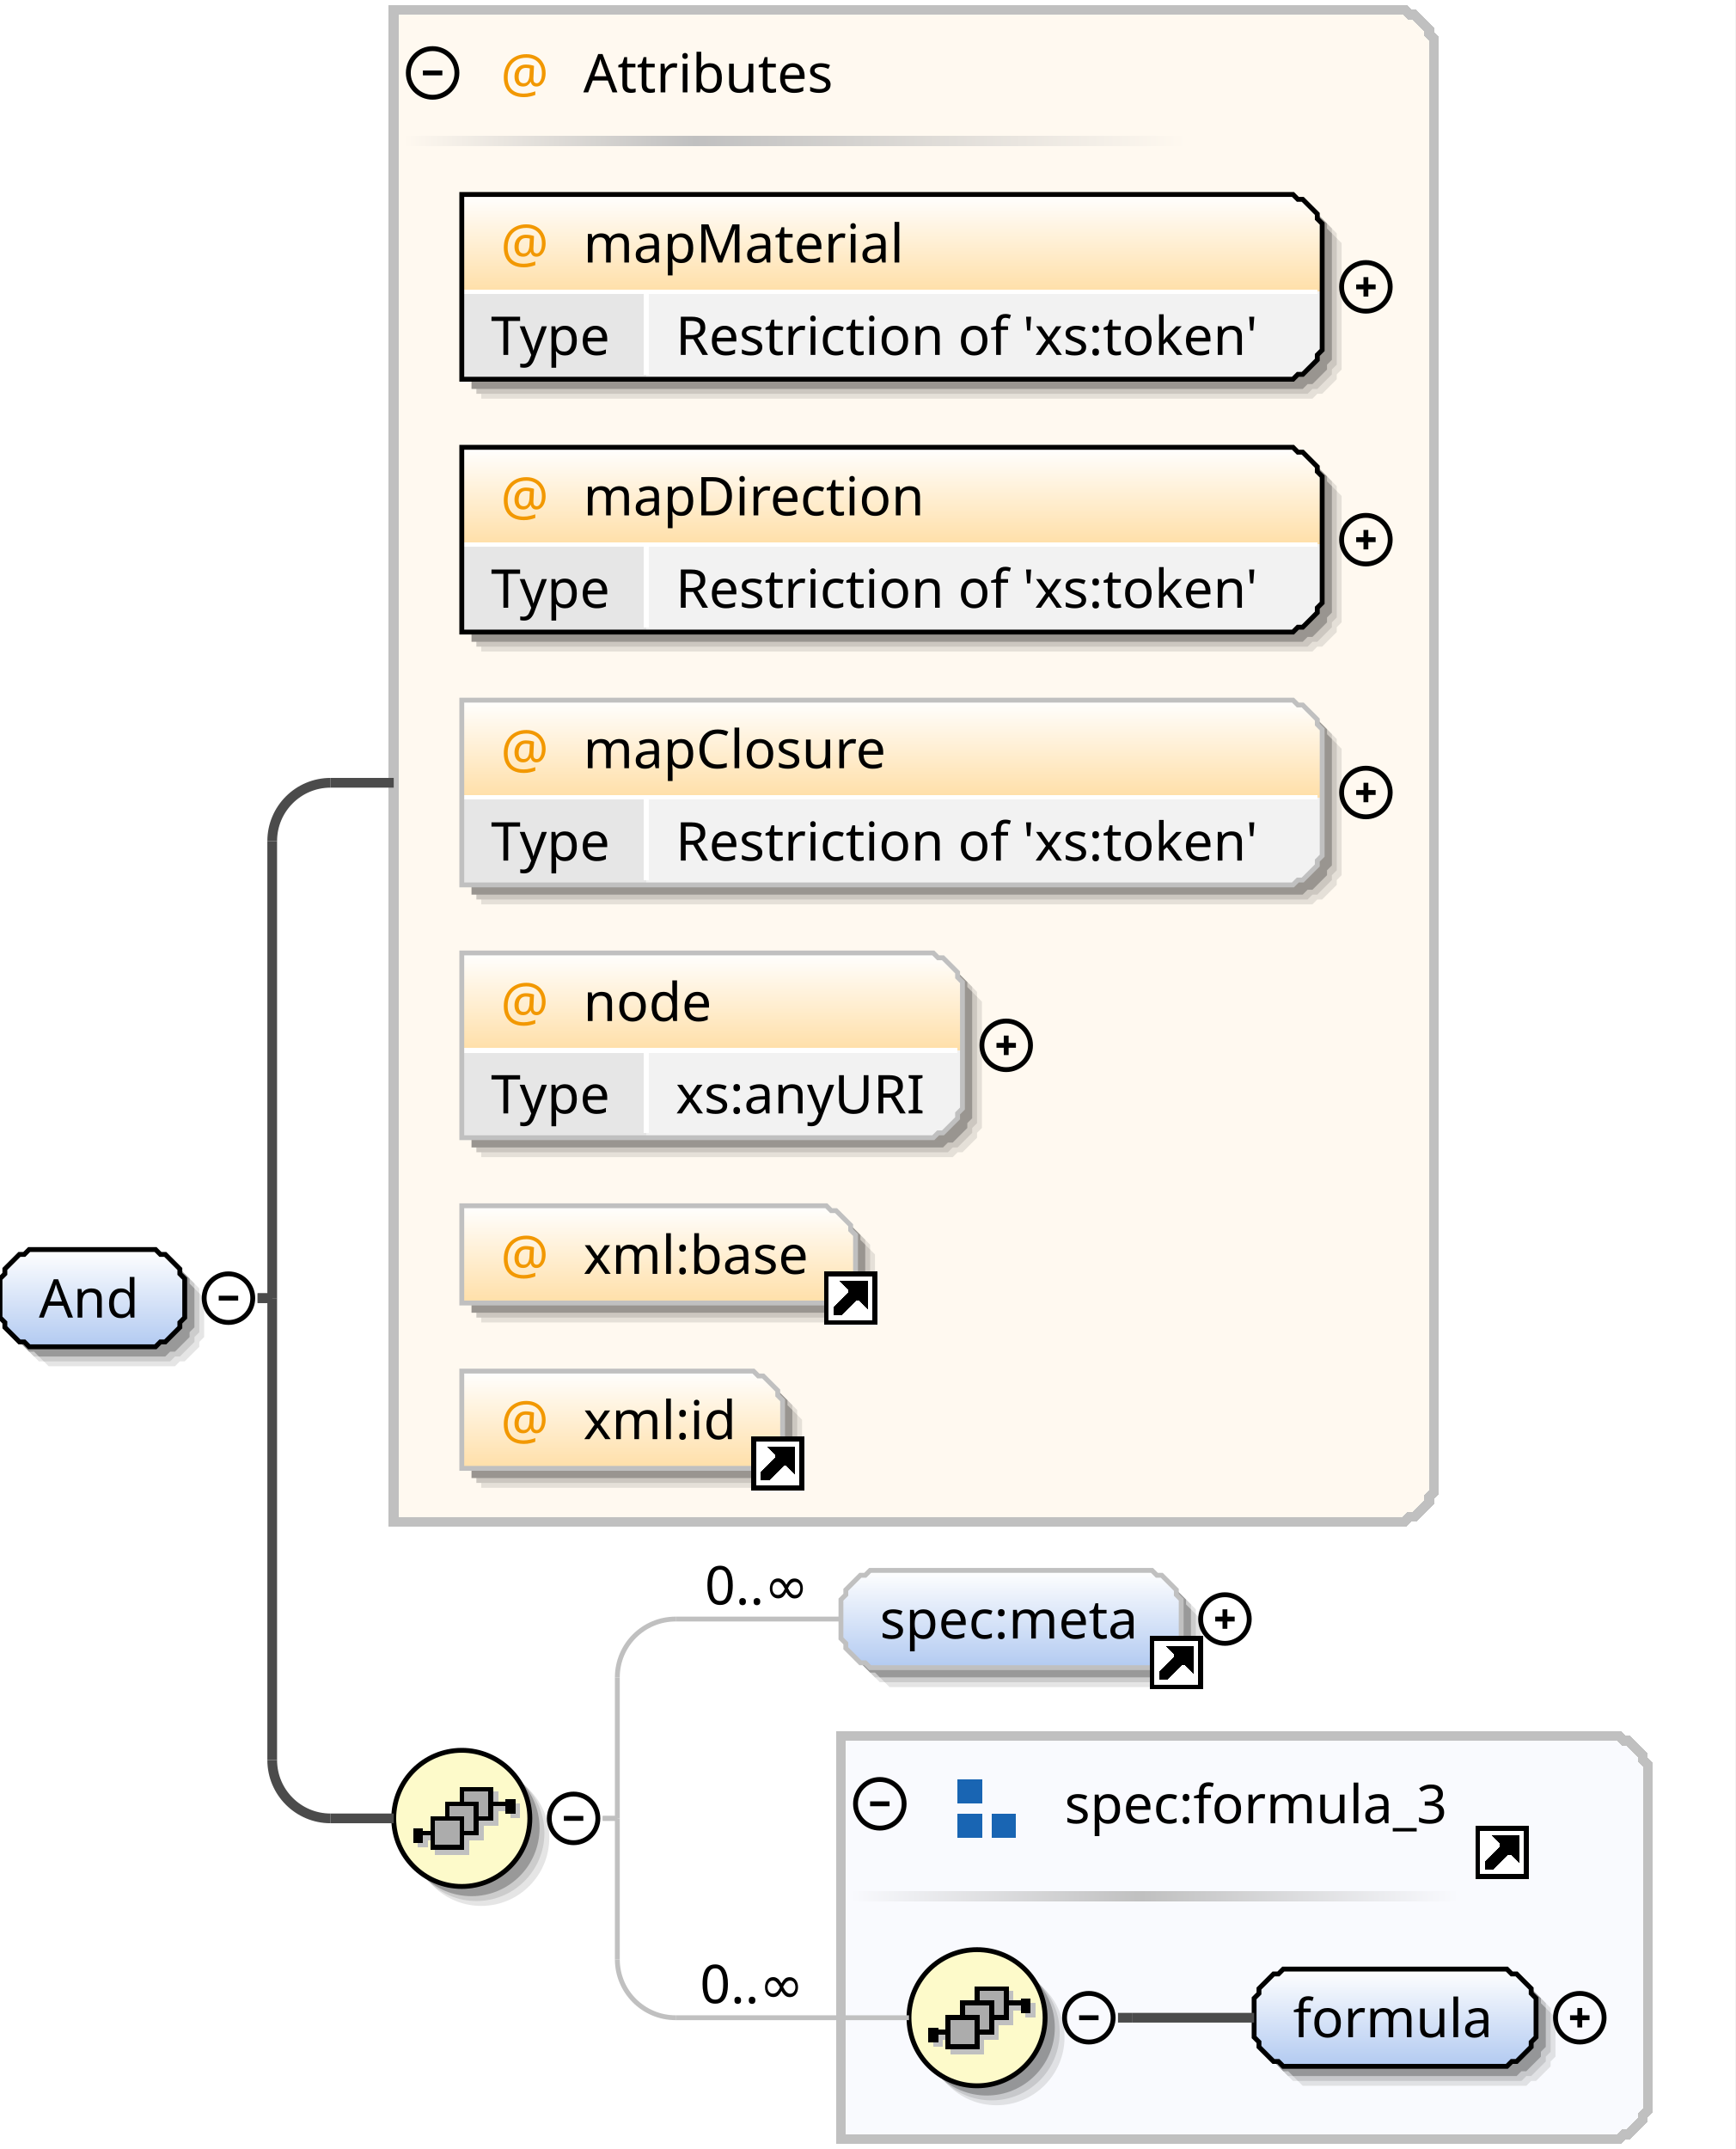
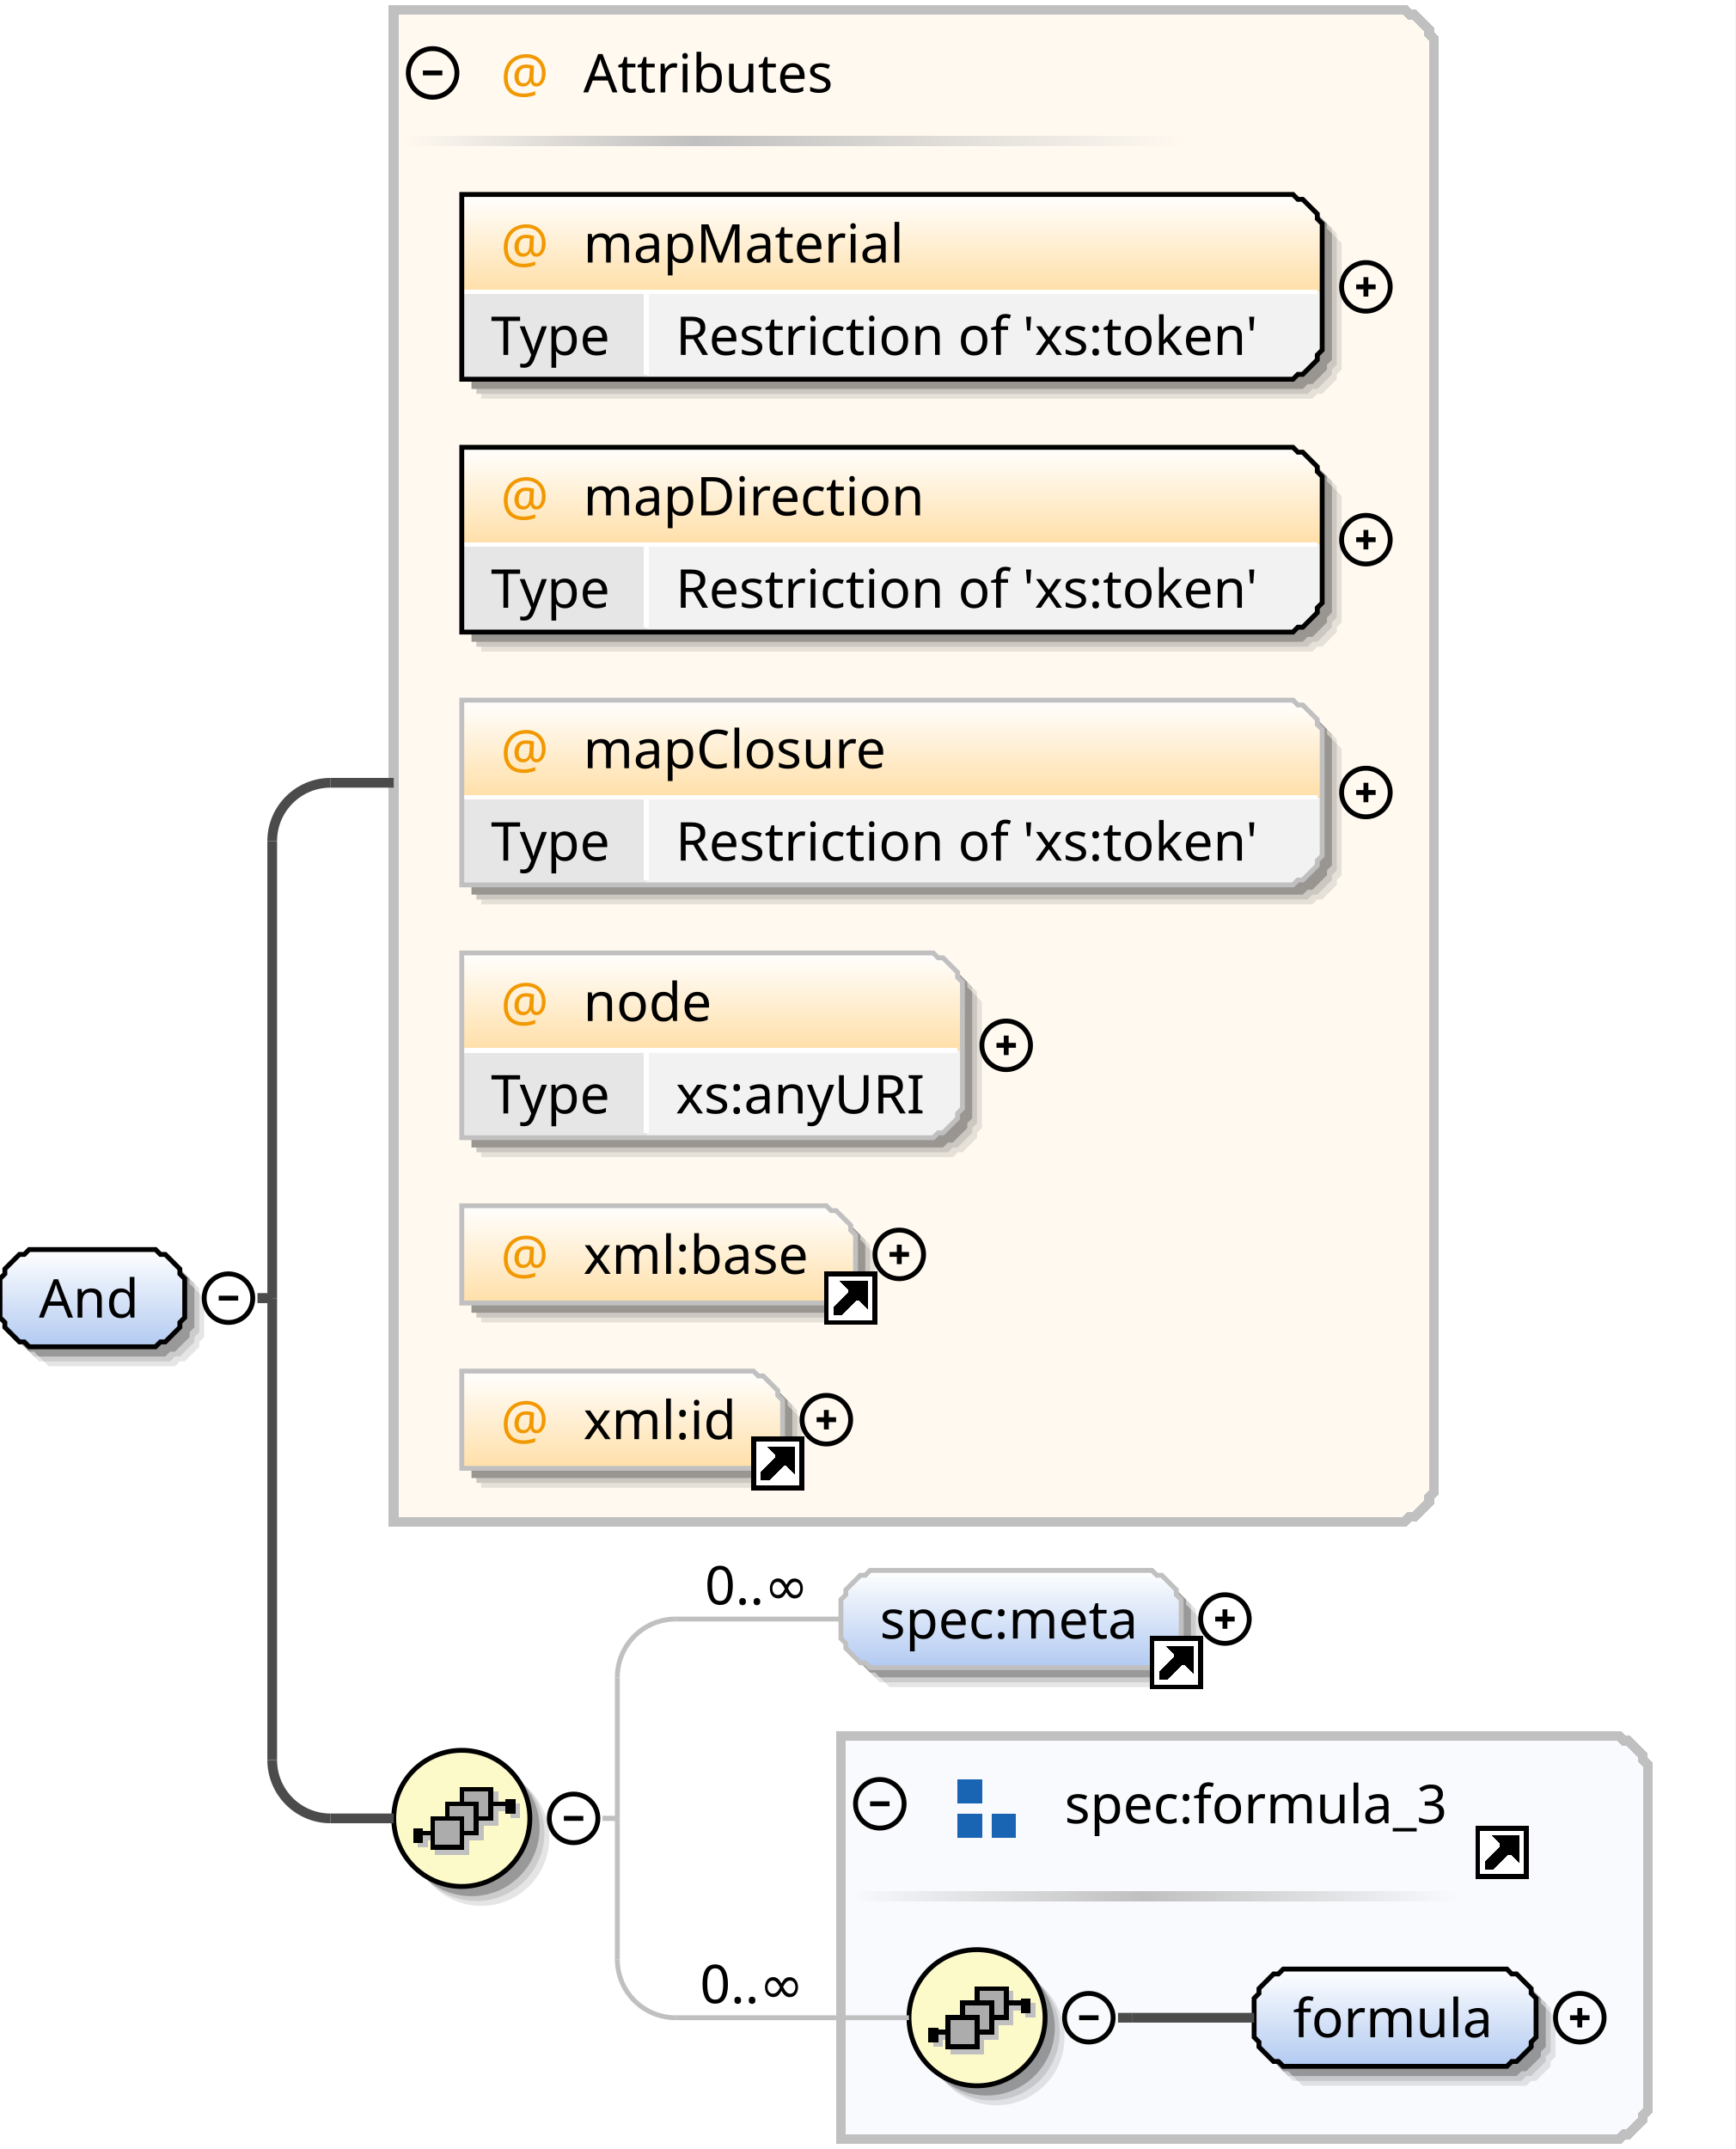
<svg xmlns="http://www.w3.org/2000/svg" color-interpolation="auto" color-rendering="auto" fill="black" fill-opacity="1" font-family="'Dialog'" font-size="12" font-style="normal" font-weight="normal" height="442" image-rendering="auto" shape-rendering="auto" stroke="black" stroke-dasharray="none" stroke-dashoffset="0" stroke-linecap="square" stroke-linejoin="miter" stroke-miterlimit="10" stroke-opacity="1" stroke-width="1" text-rendering="auto" width="357">
  <defs id="genericDefs" />
  <g>
    <defs id="defs1">
      <linearGradient gradientUnits="userSpaceOnUse" id="linearGradient1" spreadMethod="pad" x1="0" x2="0" y1="257" y2="277">
        <stop offset="0%" stop-color="white" stop-opacity="1" />
        <stop offset="100%" stop-color="rgb(178,202,241)" stop-opacity="1" />
      </linearGradient>
      <linearGradient gradientUnits="userSpaceOnUse" id="linearGradient2" spreadMethod="pad" x1="143" x2="244" y1="28" y2="28">
        <stop offset="0%" stop-color="silver" stop-opacity="1" />
        <stop offset="100%" stop-color="rgb(255,249,240)" stop-opacity="1" />
      </linearGradient>
      <linearGradient gradientUnits="userSpaceOnUse" id="linearGradient3" spreadMethod="pad" x1="83" x2="143" y1="28" y2="28">
        <stop offset="0%" stop-color="rgb(255,249,240)" stop-opacity="1" />
        <stop offset="100%" stop-color="silver" stop-opacity="1" />
      </linearGradient>
      <linearGradient gradientUnits="userSpaceOnUse" id="linearGradient4" spreadMethod="pad" x1="95" x2="95" y1="40" y2="60">
        <stop offset="0%" stop-color="white" stop-opacity="1" />
        <stop offset="100%" stop-color="rgb(255,223,168)" stop-opacity="1" />
      </linearGradient>
      <linearGradient gradientUnits="userSpaceOnUse" id="linearGradient5" spreadMethod="pad" x1="95" x2="95" y1="92" y2="112">
        <stop offset="0%" stop-color="white" stop-opacity="1" />
        <stop offset="100%" stop-color="rgb(255,223,168)" stop-opacity="1" />
      </linearGradient>
      <linearGradient gradientUnits="userSpaceOnUse" id="linearGradient6" spreadMethod="pad" x1="95" x2="95" y1="144" y2="164">
        <stop offset="0%" stop-color="white" stop-opacity="1" />
        <stop offset="100%" stop-color="rgb(255,223,168)" stop-opacity="1" />
      </linearGradient>
      <linearGradient gradientUnits="userSpaceOnUse" id="linearGradient7" spreadMethod="pad" x1="95" x2="95" y1="196" y2="216">
        <stop offset="0%" stop-color="white" stop-opacity="1" />
        <stop offset="100%" stop-color="rgb(255,223,168)" stop-opacity="1" />
      </linearGradient>
      <linearGradient gradientUnits="userSpaceOnUse" id="linearGradient8" spreadMethod="pad" x1="95" x2="95" y1="248" y2="268">
        <stop offset="0%" stop-color="white" stop-opacity="1" />
        <stop offset="100%" stop-color="rgb(255,223,168)" stop-opacity="1" />
      </linearGradient>
      <linearGradient gradientUnits="userSpaceOnUse" id="linearGradient9" spreadMethod="pad" x1="95" x2="95" y1="282" y2="302">
        <stop offset="0%" stop-color="white" stop-opacity="1" />
        <stop offset="100%" stop-color="rgb(255,223,168)" stop-opacity="1" />
      </linearGradient>
      <linearGradient gradientUnits="userSpaceOnUse" id="linearGradient10" spreadMethod="pad" x1="81" x2="81" y1="360" y2="388">
        <stop offset="0%" stop-color="rgb(253,250,202)" stop-opacity="1" />
        <stop offset="100%" stop-color="rgb(253,250,202)" stop-opacity="1" />
      </linearGradient>
      <linearGradient gradientUnits="userSpaceOnUse" id="linearGradient11" spreadMethod="pad" x1="173" x2="173" y1="323" y2="343">
        <stop offset="0%" stop-color="white" stop-opacity="1" />
        <stop offset="100%" stop-color="rgb(178,202,241)" stop-opacity="1" />
      </linearGradient>
      <linearGradient gradientUnits="userSpaceOnUse" id="linearGradient12" spreadMethod="pad" x1="235" x2="300" y1="389" y2="389">
        <stop offset="0%" stop-color="silver" stop-opacity="1" />
        <stop offset="100%" stop-color="rgb(249,250,254)" stop-opacity="1" />
      </linearGradient>
      <linearGradient gradientUnits="userSpaceOnUse" id="linearGradient13" spreadMethod="pad" x1="175" x2="235" y1="389" y2="389">
        <stop offset="0%" stop-color="rgb(249,250,254)" stop-opacity="1" />
        <stop offset="100%" stop-color="silver" stop-opacity="1" />
      </linearGradient>
      <linearGradient gradientUnits="userSpaceOnUse" id="linearGradient14" spreadMethod="pad" x1="187" x2="187" y1="401" y2="429">
        <stop offset="0%" stop-color="rgb(253,250,202)" stop-opacity="1" />
        <stop offset="100%" stop-color="rgb(253,250,202)" stop-opacity="1" />
      </linearGradient>
      <linearGradient gradientUnits="userSpaceOnUse" id="linearGradient15" spreadMethod="pad" x1="258" x2="258" y1="405" y2="425">
        <stop offset="0%" stop-color="white" stop-opacity="1" />
        <stop offset="100%" stop-color="rgb(178,202,241)" stop-opacity="1" />
      </linearGradient>
      <clipPath clipPathUnits="userSpaceOnUse" id="clipPath1">
        <path d="M0 0 L357 0 L357 442 L0 442 L0 0 Z" />
      </clipPath>
    </defs>
    <g fill="white" stroke="white" text-rendering="geometricPrecision">
      <rect clip-path="url(#clipPath1)" height="442" stroke="none" width="357" x="0" y="0" />
    </g>
    <g fill="rgb(229,229,229)" font-family="sans-serif" font-size="11" stroke="rgb(229,229,229)" text-rendering="geometricPrecision">
      <polygon clip-path="url(#clipPath1)" points=" 4 267 5 266 5 265 6 264 7 263 8 262 9 262 10 261 36 261 37 262 38 262 39 263 40 264 41 265 41 266 42 267 42 275 41 276 41 277 40 278 39 279 38 280 37 280 36 281 10 281 9 280 8 280 7 279 6 278 5 277 5 276 4 275" stroke="none" />
      <polygon clip-path="url(#clipPath1)" fill="rgb(204,204,204)" points=" 3 266 4 265 4 264 5 263 6 262 7 261 8 261 9 260 35 260 36 261 37 261 38 262 39 263 40 264 40 265 41 266 41 274 40 275 40 276 39 277 38 278 37 279 36 279 35 280 9 280 8 279 7 279 6 278 5 277 4 276 4 275 3 274" stroke="none" />
      <polygon clip-path="url(#clipPath1)" fill="rgb(153,153,153)" points=" 2 265 3 264 3 263 4 262 5 261 6 260 7 260 8 259 34 259 35 260 36 260 37 261 38 262 39 263 39 264 40 265 40 273 39 274 39 275 38 276 37 277 36 278 35 278 34 279 8 279 7 278 6 278 5 277 4 276 3 275 3 274 2 273" stroke="none" />
      <polygon clip-path="url(#clipPath1)" fill="url(#linearGradient1)" points=" 0 263 1 262 1 261 2 260 3 259 4 258 5 258 6 257 32 257 33 258 34 258 35 259 36 260 37 261 37 262 38 263 38 271 37 272 37 273 36 274 35 275 34 276 33 276 32 277 6 277 5 276 4 276 3 275 2 274 1 273 1 272 0 271" shape-rendering="crispEdges" stroke="none" />
      <polygon clip-path="url(#clipPath1)" fill="none" points=" 0 263 1 262 1 261 2 260 3 259 4 258 5 258 6 257 32 257 33 258 34 258 35 259 36 260 37 261 37 262 38 263 38 271 37 272 37 273 36 274 35 275 34 276 33 276 32 277 6 277 5 276 4 276 3 275 2 274 1 273 1 272 0 271" stroke="black" stroke-linecap="butt" />
    </g>
    <g font-family="sans-serif" font-size="11" shape-rendering="crispEdges" stroke-linecap="butt" text-rendering="geometricPrecision">
      <text clip-path="url(#clipPath1)" stroke="none" x="8" xml:space="preserve" y="271">And</text>
      <circle clip-path="url(#clipPath1)" cx="47" cy="267" fill="none" r="5" shape-rendering="auto" />
      <line clip-path="url(#clipPath1)" fill="none" shape-rendering="auto" x1="45" x2="49" y1="267" y2="267" />
      <polygon clip-path="url(#clipPath1)" fill="rgb(255,249,240)" points=" 81 2 289 2 290 3 291 3 292 4 293 5 294 6 294 7 295 8 295 307 294 308 294 309 293 310 292 311 291 312 290 312 289 313 81 313" stroke="none" stroke-width="2" />
      <polygon clip-path="url(#clipPath1)" fill="none" points=" 81 2 289 2 290 3 291 3 292 4 293 5 294 6 294 7 295 8 295 307 294 308 294 309 293 310 292 311 291 312 290 312 289 313 81 313" stroke="silver" stroke-width="2" />
      <rect clip-path="url(#clipPath1)" fill="url(#linearGradient2)" height="2" stroke="none" stroke-width="2" width="101" x="143" y="28" />
      <rect clip-path="url(#clipPath1)" fill="url(#linearGradient3)" height="2" stroke="none" stroke-width="2" width="60" x="83" y="28" />
      <text clip-path="url(#clipPath1)" fill="rgb(242,152,0)" stroke="none" x="103" xml:space="preserve" y="19">@</text>
      <text clip-path="url(#clipPath1)" stroke="none" x="120" xml:space="preserve" y="19">Attributes</text>
      <circle clip-path="url(#clipPath1)" cx="89" cy="15" fill="none" r="5" shape-rendering="auto" />
      <line clip-path="url(#clipPath1)" fill="none" shape-rendering="auto" x1="87" x2="91" y1="15" y2="15" />
      <polygon clip-path="url(#clipPath1)" fill="rgb(229,224,216)" points=" 99 44 270 44 271 45 272 45 273 46 274 47 275 48 275 49 276 50 276 76 275 77 275 78 274 79 273 80 272 81 271 81 270 82 99 82" shape-rendering="auto" stroke="none" />
      <polygon clip-path="url(#clipPath1)" fill="rgb(204,199,192)" points=" 98 43 269 43 270 44 271 44 272 45 273 46 274 47 274 48 275 49 275 75 274 76 274 77 273 78 272 79 271 80 270 80 269 81 98 81" shape-rendering="auto" stroke="none" />
      <polygon clip-path="url(#clipPath1)" fill="rgb(153,149,144)" points=" 97 42 268 42 269 43 270 43 271 44 272 45 273 46 273 47 274 48 274 74 273 75 273 76 272 77 271 78 270 79 269 79 268 80 97 80" shape-rendering="auto" stroke="none" />
      <polygon clip-path="url(#clipPath1)" fill="url(#linearGradient4)" points=" 95 40 266 40 267 41 268 41 269 42 270 43 271 44 271 45 272 46 272 60 271 60 271 60 270 60 269 60 268 60 267 60 266 60 95 60" stroke="none" />
      <polygon clip-path="url(#clipPath1)" fill="rgb(230,230,230)" points=" 95 60 133 60 133 60 133 60 133 60 133 60 133 60 133 60 133 60 133 72 133 73 133 74 133 75 133 76 133 77 133 77 133 78 95 78" stroke="none" />
      <polygon clip-path="url(#clipPath1)" fill="rgb(242,242,242)" points=" 133 60 266 60 267 60 268 60 269 60 270 60 271 60 271 60 272 60 272 72 271 73 271 74 270 75 269 76 268 77 267 77 266 78 133 78" stroke="none" />
      <line clip-path="url(#clipPath1)" fill="none" stroke="white" x1="95" x2="271" y1="60" y2="60" />
      <text clip-path="url(#clipPath1)" stroke="none" x="101" xml:space="preserve" y="73">Type</text>
      <text clip-path="url(#clipPath1)" stroke="none" x="139" xml:space="preserve" y="73">Restriction of 'xs:token'</text>
      <line clip-path="url(#clipPath1)" fill="none" stroke="white" x1="133" x2="133" y1="60" y2="77" />
      <polygon clip-path="url(#clipPath1)" fill="none" points=" 95 40 266 40 267 41 268 41 269 42 270 43 271 44 271 45 272 46 272 72 271 73 271 74 270 75 269 76 268 77 267 77 266 78 95 78" shape-rendering="auto" />
      <text clip-path="url(#clipPath1)" fill="rgb(242,152,0)" stroke="none" x="103" xml:space="preserve" y="54">@</text>
      <text clip-path="url(#clipPath1)" stroke="none" x="120" xml:space="preserve" y="54">mapMaterial</text>
      <circle clip-path="url(#clipPath1)" cx="281" cy="59" fill="none" r="5" shape-rendering="auto" />
      <line clip-path="url(#clipPath1)" fill="none" shape-rendering="auto" x1="279" x2="283" y1="59" y2="59" />
      <line clip-path="url(#clipPath1)" fill="none" shape-rendering="auto" x1="281" x2="281" y1="57" y2="61" />
      <polygon clip-path="url(#clipPath1)" fill="rgb(229,224,216)" points=" 99 96 270 96 271 97 272 97 273 98 274 99 275 100 275 101 276 102 276 128 275 129 275 130 274 131 273 132 272 133 271 133 270 134 99 134" shape-rendering="auto" stroke="none" />
      <polygon clip-path="url(#clipPath1)" fill="rgb(204,199,192)" points=" 98 95 269 95 270 96 271 96 272 97 273 98 274 99 274 100 275 101 275 127 274 128 274 129 273 130 272 131 271 132 270 132 269 133 98 133" shape-rendering="auto" stroke="none" />
      <polygon clip-path="url(#clipPath1)" fill="rgb(153,149,144)" points=" 97 94 268 94 269 95 270 95 271 96 272 97 273 98 273 99 274 100 274 126 273 127 273 128 272 129 271 130 270 131 269 131 268 132 97 132" shape-rendering="auto" stroke="none" />
      <polygon clip-path="url(#clipPath1)" fill="url(#linearGradient5)" points=" 95 92 266 92 267 93 268 93 269 94 270 95 271 96 271 97 272 98 272 112 271 112 271 112 270 112 269 112 268 112 267 112 266 112 95 112" stroke="none" />
      <polygon clip-path="url(#clipPath1)" fill="rgb(230,230,230)" points=" 95 112 133 112 133 112 133 112 133 112 133 112 133 112 133 112 133 112 133 124 133 125 133 126 133 127 133 128 133 129 133 129 133 130 95 130" stroke="none" />
      <polygon clip-path="url(#clipPath1)" fill="rgb(242,242,242)" points=" 133 112 266 112 267 112 268 112 269 112 270 112 271 112 271 112 272 112 272 124 271 125 271 126 270 127 269 128 268 129 267 129 266 130 133 130" stroke="none" />
      <line clip-path="url(#clipPath1)" fill="none" stroke="white" x1="95" x2="271" y1="112" y2="112" />
      <text clip-path="url(#clipPath1)" stroke="none" x="101" xml:space="preserve" y="125">Type</text>
      <text clip-path="url(#clipPath1)" stroke="none" x="139" xml:space="preserve" y="125">Restriction of 'xs:token'</text>
      <line clip-path="url(#clipPath1)" fill="none" stroke="white" x1="133" x2="133" y1="112" y2="129" />
      <polygon clip-path="url(#clipPath1)" fill="none" points=" 95 92 266 92 267 93 268 93 269 94 270 95 271 96 271 97 272 98 272 124 271 125 271 126 270 127 269 128 268 129 267 129 266 130 95 130" shape-rendering="auto" />
      <text clip-path="url(#clipPath1)" fill="rgb(242,152,0)" stroke="none" x="103" xml:space="preserve" y="106">@</text>
      <text clip-path="url(#clipPath1)" stroke="none" x="120" xml:space="preserve" y="106">mapDirection</text>
      <circle clip-path="url(#clipPath1)" cx="281" cy="111" fill="none" r="5" shape-rendering="auto" />
      <line clip-path="url(#clipPath1)" fill="none" shape-rendering="auto" x1="279" x2="283" y1="111" y2="111" />
      <line clip-path="url(#clipPath1)" fill="none" shape-rendering="auto" x1="281" x2="281" y1="109" y2="113" />
      <polygon clip-path="url(#clipPath1)" fill="rgb(229,224,216)" points=" 99 148 270 148 271 149 272 149 273 150 274 151 275 152 275 153 276 154 276 180 275 181 275 182 274 183 273 184 272 185 271 185 270 186 99 186" shape-rendering="auto" stroke="none" />
      <polygon clip-path="url(#clipPath1)" fill="rgb(204,199,192)" points=" 98 147 269 147 270 148 271 148 272 149 273 150 274 151 274 152 275 153 275 179 274 180 274 181 273 182 272 183 271 184 270 184 269 185 98 185" shape-rendering="auto" stroke="none" />
      <polygon clip-path="url(#clipPath1)" fill="rgb(153,149,144)" points=" 97 146 268 146 269 147 270 147 271 148 272 149 273 150 273 151 274 152 274 178 273 179 273 180 272 181 271 182 270 183 269 183 268 184 97 184" shape-rendering="auto" stroke="none" />
      <polygon clip-path="url(#clipPath1)" fill="url(#linearGradient6)" points=" 95 144 266 144 267 145 268 145 269 146 270 147 271 148 271 149 272 150 272 164 271 164 271 164 270 164 269 164 268 164 267 164 266 164 95 164" stroke="none" />
      <polygon clip-path="url(#clipPath1)" fill="rgb(230,230,230)" points=" 95 164 133 164 133 164 133 164 133 164 133 164 133 164 133 164 133 164 133 176 133 177 133 178 133 179 133 180 133 181 133 181 133 182 95 182" stroke="none" />
      <polygon clip-path="url(#clipPath1)" fill="rgb(242,242,242)" points=" 133 164 266 164 267 164 268 164 269 164 270 164 271 164 271 164 272 164 272 176 271 177 271 178 270 179 269 180 268 181 267 181 266 182 133 182" stroke="none" />
      <line clip-path="url(#clipPath1)" fill="none" stroke="white" x1="95" x2="271" y1="164" y2="164" />
      <text clip-path="url(#clipPath1)" stroke="none" x="101" xml:space="preserve" y="177">Type</text>
      <text clip-path="url(#clipPath1)" stroke="none" x="139" xml:space="preserve" y="177">Restriction of 'xs:token'</text>
      <line clip-path="url(#clipPath1)" fill="none" stroke="white" x1="133" x2="133" y1="164" y2="181" />
      <polygon clip-path="url(#clipPath1)" fill="none" points=" 95 144 266 144 267 145 268 145 269 146 270 147 271 148 271 149 272 150 272 176 271 177 271 178 270 179 269 180 268 181 267 181 266 182 95 182" shape-rendering="auto" stroke="silver" />
      <text clip-path="url(#clipPath1)" fill="rgb(242,152,0)" stroke="none" x="103" xml:space="preserve" y="158">@</text>
      <text clip-path="url(#clipPath1)" stroke="none" x="120" xml:space="preserve" y="158">mapClosure</text>
      <circle clip-path="url(#clipPath1)" cx="281" cy="163" fill="none" r="5" shape-rendering="auto" />
      <line clip-path="url(#clipPath1)" fill="none" shape-rendering="auto" x1="279" x2="283" y1="163" y2="163" />
      <line clip-path="url(#clipPath1)" fill="none" shape-rendering="auto" x1="281" x2="281" y1="161" y2="165" />
      <polygon clip-path="url(#clipPath1)" fill="rgb(229,224,216)" points=" 99 200 196 200 197 201 198 201 199 202 200 203 201 204 201 205 202 206 202 232 201 233 201 234 200 235 199 236 198 237 197 237 196 238 99 238" shape-rendering="auto" stroke="none" />
      <polygon clip-path="url(#clipPath1)" fill="rgb(204,199,192)" points=" 98 199 195 199 196 200 197 200 198 201 199 202 200 203 200 204 201 205 201 231 200 232 200 233 199 234 198 235 197 236 196 236 195 237 98 237" shape-rendering="auto" stroke="none" />
      <polygon clip-path="url(#clipPath1)" fill="rgb(153,149,144)" points=" 97 198 194 198 195 199 196 199 197 200 198 201 199 202 199 203 200 204 200 230 199 231 199 232 198 233 197 234 196 235 195 235 194 236 97 236" shape-rendering="auto" stroke="none" />
      <polygon clip-path="url(#clipPath1)" fill="url(#linearGradient7)" points=" 95 196 192 196 193 197 194 197 195 198 196 199 197 200 197 201 198 202 198 216 197 216 197 216 196 216 195 216 194 216 193 216 192 216 95 216" stroke="none" />
      <polygon clip-path="url(#clipPath1)" fill="rgb(230,230,230)" points=" 95 216 133 216 133 216 133 216 133 216 133 216 133 216 133 216 133 216 133 228 133 229 133 230 133 231 133 232 133 233 133 233 133 234 95 234" stroke="none" />
      <polygon clip-path="url(#clipPath1)" fill="rgb(242,242,242)" points=" 133 216 192 216 193 216 194 216 195 216 196 216 197 216 197 216 198 216 198 228 197 229 197 230 196 231 195 232 194 233 193 233 192 234 133 234" stroke="none" />
      <line clip-path="url(#clipPath1)" fill="none" stroke="white" x1="95" x2="197" y1="216" y2="216" />
      <text clip-path="url(#clipPath1)" stroke="none" x="101" xml:space="preserve" y="229">Type</text>
      <text clip-path="url(#clipPath1)" stroke="none" x="139" xml:space="preserve" y="229">xs:anyURI</text>
      <line clip-path="url(#clipPath1)" fill="none" stroke="white" x1="133" x2="133" y1="216" y2="233" />
      <polygon clip-path="url(#clipPath1)" fill="none" points=" 95 196 192 196 193 197 194 197 195 198 196 199 197 200 197 201 198 202 198 228 197 229 197 230 196 231 195 232 194 233 193 233 192 234 95 234" shape-rendering="auto" stroke="silver" />
      <text clip-path="url(#clipPath1)" fill="rgb(242,152,0)" stroke="none" x="103" xml:space="preserve" y="210">@</text>
      <text clip-path="url(#clipPath1)" stroke="none" x="120" xml:space="preserve" y="210">node</text>
      <circle clip-path="url(#clipPath1)" cx="207" cy="215" fill="none" r="5" shape-rendering="auto" />
      <line clip-path="url(#clipPath1)" fill="none" shape-rendering="auto" x1="205" x2="209" y1="215" y2="215" />
      <line clip-path="url(#clipPath1)" fill="none" shape-rendering="auto" x1="207" x2="207" y1="213" y2="217" />
      <polygon clip-path="url(#clipPath1)" fill="rgb(229,224,216)" points=" 99 252 174 252 175 253 176 253 177 254 178 255 179 256 179 257 180 258 180 266 179 267 179 268 178 269 177 270 176 271 175 271 174 272 99 272" shape-rendering="auto" stroke="none" />
      <polygon clip-path="url(#clipPath1)" fill="rgb(204,199,192)" points=" 98 251 173 251 174 252 175 252 176 253 177 254 178 255 178 256 179 257 179 265 178 266 178 267 177 268 176 269 175 270 174 270 173 271 98 271" shape-rendering="auto" stroke="none" />
      <polygon clip-path="url(#clipPath1)" fill="rgb(153,149,144)" points=" 97 250 172 250 173 251 174 251 175 252 176 253 177 254 177 255 178 256 178 264 177 265 177 266 176 267 175 268 174 269 173 269 172 270 97 270" shape-rendering="auto" stroke="none" />
      <polygon clip-path="url(#clipPath1)" fill="url(#linearGradient8)" points=" 95 248 170 248 171 249 172 249 173 250 174 251 175 252 175 253 176 254 176 262 175 263 175 264 174 265 173 266 172 267 171 267 170 268 95 268" stroke="none" />
      <polygon clip-path="url(#clipPath1)" fill="none" points=" 95 248 170 248 171 249 172 249 173 250 174 251 175 252 175 253 176 254 176 262 175 263 175 264 174 265 173 266 172 267 171 267 170 268 95 268" shape-rendering="auto" stroke="silver" />
      <text clip-path="url(#clipPath1)" fill="rgb(242,152,0)" stroke="none" x="103" xml:space="preserve" y="262">@</text>
      <text clip-path="url(#clipPath1)" stroke="none" x="120" xml:space="preserve" y="262">xml:base</text>
      <rect clip-path="url(#clipPath1)" fill="white" height="10" stroke="none" width="10" x="170" y="262" />
      <polygon clip-path="url(#clipPath1)" fill="none" points=" 172 270 172 269 175 266 175 265 174 264 178 264 178 268 177 267 176 267 173 270" />
      <polygon clip-path="url(#clipPath1)" points=" 172 270 172 269 175 266 175 265 174 264 178 264 178 268 177 267 176 267 173 270" stroke="none" />
      <rect clip-path="url(#clipPath1)" fill="none" height="10" width="10" x="170" y="262" />
+       <circle clip-path="url(#clipPath1)" cx="185" cy="258" fill="none" r="5" shape-rendering="auto" />
+       <line clip-path="url(#clipPath1)" fill="none" shape-rendering="auto" x1="183" x2="187" y1="258" y2="258" />
+       <line clip-path="url(#clipPath1)" fill="none" shape-rendering="auto" x1="185" x2="185" y1="256" y2="260" />
      <polygon clip-path="url(#clipPath1)" fill="rgb(229,224,216)" points=" 99 286 159 286 160 287 161 287 162 288 163 289 164 290 164 291 165 292 165 300 164 301 164 302 163 303 162 304 161 305 160 305 159 306 99 306" shape-rendering="auto" stroke="none" />
      <polygon clip-path="url(#clipPath1)" fill="rgb(204,199,192)" points=" 98 285 158 285 159 286 160 286 161 287 162 288 163 289 163 290 164 291 164 299 163 300 163 301 162 302 161 303 160 304 159 304 158 305 98 305" shape-rendering="auto" stroke="none" />
      <polygon clip-path="url(#clipPath1)" fill="rgb(153,149,144)" points=" 97 284 157 284 158 285 159 285 160 286 161 287 162 288 162 289 163 290 163 298 162 299 162 300 161 301 160 302 159 303 158 303 157 304 97 304" shape-rendering="auto" stroke="none" />
      <polygon clip-path="url(#clipPath1)" fill="url(#linearGradient9)" points=" 95 282 155 282 156 283 157 283 158 284 159 285 160 286 160 287 161 288 161 296 160 297 160 298 159 299 158 300 157 301 156 301 155 302 95 302" stroke="none" />
      <polygon clip-path="url(#clipPath1)" fill="none" points=" 95 282 155 282 156 283 157 283 158 284 159 285 160 286 160 287 161 288 161 296 160 297 160 298 159 299 158 300 157 301 156 301 155 302 95 302" shape-rendering="auto" stroke="silver" />
      <text clip-path="url(#clipPath1)" fill="rgb(242,152,0)" stroke="none" x="103" xml:space="preserve" y="296">@</text>
      <text clip-path="url(#clipPath1)" stroke="none" x="120" xml:space="preserve" y="296">xml:id</text>
      <rect clip-path="url(#clipPath1)" fill="white" height="10" stroke="none" width="10" x="155" y="296" />
      <polygon clip-path="url(#clipPath1)" fill="none" points=" 157 304 157 303 160 300 160 299 159 298 163 298 163 302 162 301 161 301 158 304" />
      <polygon clip-path="url(#clipPath1)" points=" 157 304 157 303 160 300 160 299 159 298 163 298 163 302 162 301 161 301 158 304" stroke="none" />
      <rect clip-path="url(#clipPath1)" fill="none" height="10" width="10" x="155" y="296" />
+       <circle clip-path="url(#clipPath1)" cx="170" cy="292" fill="none" r="5" shape-rendering="auto" />
+       <line clip-path="url(#clipPath1)" fill="none" shape-rendering="auto" x1="168" x2="172" y1="292" y2="292" />
+       <line clip-path="url(#clipPath1)" fill="none" shape-rendering="auto" x1="170" x2="170" y1="290" y2="294" />
      <circle clip-path="url(#clipPath1)" cx="99" cy="378" fill="rgb(229,229,229)" r="14" shape-rendering="auto" stroke="none" />
      <circle clip-path="url(#clipPath1)" cx="98" cy="377" fill="rgb(204,204,204)" r="14" shape-rendering="auto" stroke="none" />
      <circle clip-path="url(#clipPath1)" cx="97" cy="376" fill="rgb(153,153,153)" r="14" shape-rendering="auto" stroke="none" />
      <circle clip-path="url(#clipPath1)" cx="95" cy="374" fill="url(#linearGradient10)" r="14" stroke="none" />
      <circle clip-path="url(#clipPath1)" cx="95" cy="374" fill="none" r="14" shape-rendering="auto" />
      <line clip-path="url(#clipPath1)" fill="none" stroke="silver" x1="102" x2="106" y1="372" y2="372" />
      <rect clip-path="url(#clipPath1)" fill="silver" height="3" stroke="none" width="2" x="105" y="371" />
      <rect clip-path="url(#clipPath1)" fill="silver" height="6" stroke="none" width="6" x="96" y="369" />
      <rect clip-path="url(#clipPath1)" fill="none" height="6" stroke="silver" width="6" x="96" y="369" />
      <rect clip-path="url(#clipPath1)" fill="silver" height="6" stroke="none" width="6" x="93" y="372" />
      <rect clip-path="url(#clipPath1)" fill="none" height="6" stroke="silver" width="6" x="93" y="372" />
      <rect clip-path="url(#clipPath1)" fill="silver" height="6" stroke="none" width="6" x="90" y="375" />
      <rect clip-path="url(#clipPath1)" fill="none" height="6" stroke="silver" width="6" x="90" y="375" />
      <line clip-path="url(#clipPath1)" fill="none" stroke="silver" x1="90" x2="86" y1="378" y2="378" />
      <rect clip-path="url(#clipPath1)" fill="silver" height="3" stroke="none" width="2" x="86" y="377" />
      <line clip-path="url(#clipPath1)" fill="none" x1="101" x2="105" y1="371" y2="371" />
      <rect clip-path="url(#clipPath1)" height="3" stroke="none" width="2" x="104" y="370" />
      <rect clip-path="url(#clipPath1)" fill="rgb(172,172,172)" height="6" stroke="none" width="6" x="95" y="368" />
      <rect clip-path="url(#clipPath1)" fill="none" height="6" width="6" x="95" y="368" />
      <rect clip-path="url(#clipPath1)" fill="rgb(172,172,172)" height="6" stroke="none" width="6" x="92" y="371" />
      <rect clip-path="url(#clipPath1)" fill="none" height="6" width="6" x="92" y="371" />
      <rect clip-path="url(#clipPath1)" fill="rgb(172,172,172)" height="6" stroke="none" width="6" x="89" y="374" />
      <rect clip-path="url(#clipPath1)" fill="none" height="6" width="6" x="89" y="374" />
      <line clip-path="url(#clipPath1)" fill="none" x1="89" x2="85" y1="377" y2="377" />
      <rect clip-path="url(#clipPath1)" height="3" stroke="none" width="2" x="85" y="376" />
      <circle clip-path="url(#clipPath1)" cx="118" cy="374" fill="none" r="5" shape-rendering="auto" />
      <line clip-path="url(#clipPath1)" fill="none" shape-rendering="auto" x1="116" x2="120" y1="374" y2="374" />
      <polygon clip-path="url(#clipPath1)" fill="rgb(229,229,229)" points=" 177 333 178 332 178 331 179 330 180 329 181 328 182 328 183 327 241 327 242 328 243 328 244 329 245 330 246 331 246 332 247 333 247 341 246 342 246 343 245 344 244 345 243 346 242 346 241 347 183 347 182 346 181 346 180 345 179 344 178 343 178 342 177 341" shape-rendering="auto" stroke="none" />
      <polygon clip-path="url(#clipPath1)" fill="rgb(204,204,204)" points=" 176 332 177 331 177 330 178 329 179 328 180 327 181 327 182 326 240 326 241 327 242 327 243 328 244 329 245 330 245 331 246 332 246 340 245 341 245 342 244 343 243 344 242 345 241 345 240 346 182 346 181 345 180 345 179 344 178 343 177 342 177 341 176 340" shape-rendering="auto" stroke="none" />
      <polygon clip-path="url(#clipPath1)" fill="rgb(153,153,153)" points=" 175 331 176 330 176 329 177 328 178 327 179 326 180 326 181 325 239 325 240 326 241 326 242 327 243 328 244 329 244 330 245 331 245 339 244 340 244 341 243 342 242 343 241 344 240 344 239 345 181 345 180 344 179 344 178 343 177 342 176 341 176 340 175 339" shape-rendering="auto" stroke="none" />
      <polygon clip-path="url(#clipPath1)" fill="url(#linearGradient11)" points=" 173 329 174 328 174 327 175 326 176 325 177 324 178 324 179 323 237 323 238 324 239 324 240 325 241 326 242 327 242 328 243 329 243 337 242 338 242 339 241 340 240 341 239 342 238 342 237 343 179 343 178 342 177 342 176 341 175 340 174 339 174 338 173 337" stroke="none" />
      <polygon clip-path="url(#clipPath1)" fill="none" points=" 173 329 174 328 174 327 175 326 176 325 177 324 178 324 179 323 237 323 238 324 239 324 240 325 241 326 242 327 242 328 243 329 243 337 242 338 242 339 241 340 240 341 239 342 238 342 237 343 179 343 178 342 177 342 176 341 175 340 174 339 174 338 173 337" shape-rendering="auto" stroke="silver" />
      <text clip-path="url(#clipPath1)" stroke="none" x="181" xml:space="preserve" y="337">spec:meta</text>
      <rect clip-path="url(#clipPath1)" fill="white" height="10" stroke="none" width="10" x="237" y="337" />
      <polygon clip-path="url(#clipPath1)" fill="none" points=" 239 345 239 344 242 341 242 340 241 339 245 339 245 343 244 342 243 342 240 345" />
      <polygon clip-path="url(#clipPath1)" points=" 239 345 239 344 242 341 242 340 241 339 245 339 245 343 244 342 243 342 240 345" stroke="none" />
      <rect clip-path="url(#clipPath1)" fill="none" height="10" width="10" x="237" y="337" />
      <circle clip-path="url(#clipPath1)" cx="252" cy="333" fill="none" r="5" shape-rendering="auto" />
      <line clip-path="url(#clipPath1)" fill="none" shape-rendering="auto" x1="250" x2="254" y1="333" y2="333" />
      <line clip-path="url(#clipPath1)" fill="none" shape-rendering="auto" x1="252" x2="252" y1="331" y2="335" />
      <line clip-path="url(#clipPath1)" fill="none" shape-rendering="auto" stroke="silver" x1="124" x2="127" y1="374" y2="374" />
      <line clip-path="url(#clipPath1)" fill="none" shape-rendering="auto" stroke="silver" x1="127" x2="127" y1="345" y2="374" />
      <line clip-path="url(#clipPath1)" fill="none" shape-rendering="auto" stroke="silver" x1="139" x2="173" y1="333" y2="333" />
      <path clip-path="url(#clipPath1)" d="M127 345 A12 12 0 0 1 139 333" fill="none" shape-rendering="auto" stroke="silver" />
      <text clip-path="url(#clipPath1)" shape-rendering="auto" stroke="none" x="145" xml:space="preserve" y="330">0..∞</text>
      <polygon clip-path="url(#clipPath1)" fill="rgb(249,250,254)" points=" 173 357 333 357 334 358 335 358 336 359 337 360 338 361 338 362 339 363 339 434 338 435 338 436 337 437 336 438 335 439 334 439 333 440 173 440" stroke="none" stroke-width="2" />
      <polygon clip-path="url(#clipPath1)" fill="none" points=" 173 357 333 357 334 358 335 358 336 359 337 360 338 361 338 362 339 363 339 434 338 435 338 436 337 437 336 438 335 439 334 439 333 440 173 440" stroke="silver" stroke-width="2" />
      <rect clip-path="url(#clipPath1)" fill="url(#linearGradient12)" height="2" stroke="none" stroke-width="2" width="65" x="235" y="389" />
      <rect clip-path="url(#clipPath1)" fill="url(#linearGradient13)" height="2" stroke="none" stroke-width="2" width="60" x="175" y="389" />
      <rect clip-path="url(#clipPath1)" fill="rgb(25,101,179)" height="5" stroke="none" width="5" x="197" y="366" />
      <rect clip-path="url(#clipPath1)" fill="rgb(25,101,179)" height="5" stroke="none" width="5" x="197" y="373" />
      <rect clip-path="url(#clipPath1)" fill="rgb(25,101,179)" height="5" stroke="none" width="5" x="204" y="373" />
      <text clip-path="url(#clipPath1)" stroke="none" x="219" xml:space="preserve" y="375">spec:formula_3</text>
      <rect clip-path="url(#clipPath1)" fill="white" height="10" stroke="none" width="10" x="304" y="376" />
      <polygon clip-path="url(#clipPath1)" fill="none" points=" 306 384 306 383 309 380 309 379 308 378 312 378 312 382 311 381 310 381 307 384" />
      <polygon clip-path="url(#clipPath1)" points=" 306 384 306 383 309 380 309 379 308 378 312 378 312 382 311 381 310 381 307 384" stroke="none" />
      <rect clip-path="url(#clipPath1)" fill="none" height="10" width="10" x="304" y="376" />
      <circle clip-path="url(#clipPath1)" cx="181" cy="371" fill="none" r="5" shape-rendering="auto" />
      <line clip-path="url(#clipPath1)" fill="none" shape-rendering="auto" x1="179" x2="183" y1="371" y2="371" />
      <circle clip-path="url(#clipPath1)" cx="205" cy="419" fill="rgb(224,225,228)" r="14" shape-rendering="auto" stroke="none" />
      <circle clip-path="url(#clipPath1)" cx="204" cy="418" fill="rgb(199,200,203)" r="14" shape-rendering="auto" stroke="none" />
      <circle clip-path="url(#clipPath1)" cx="203" cy="417" fill="rgb(149,150,152)" r="14" shape-rendering="auto" stroke="none" />
      <circle clip-path="url(#clipPath1)" cx="201" cy="415" fill="url(#linearGradient14)" r="14" stroke="none" />
      <circle clip-path="url(#clipPath1)" cx="201" cy="415" fill="none" r="14" shape-rendering="auto" />
      <line clip-path="url(#clipPath1)" fill="none" stroke="silver" x1="208" x2="212" y1="413" y2="413" />
      <rect clip-path="url(#clipPath1)" fill="silver" height="3" stroke="none" width="2" x="211" y="412" />
      <rect clip-path="url(#clipPath1)" fill="silver" height="6" stroke="none" width="6" x="202" y="410" />
      <rect clip-path="url(#clipPath1)" fill="none" height="6" stroke="silver" width="6" x="202" y="410" />
      <rect clip-path="url(#clipPath1)" fill="silver" height="6" stroke="none" width="6" x="199" y="413" />
      <rect clip-path="url(#clipPath1)" fill="none" height="6" stroke="silver" width="6" x="199" y="413" />
      <rect clip-path="url(#clipPath1)" fill="silver" height="6" stroke="none" width="6" x="196" y="416" />
      <rect clip-path="url(#clipPath1)" fill="none" height="6" stroke="silver" width="6" x="196" y="416" />
      <line clip-path="url(#clipPath1)" fill="none" stroke="silver" x1="196" x2="192" y1="419" y2="419" />
      <rect clip-path="url(#clipPath1)" fill="silver" height="3" stroke="none" width="2" x="192" y="418" />
      <line clip-path="url(#clipPath1)" fill="none" x1="207" x2="211" y1="412" y2="412" />
      <rect clip-path="url(#clipPath1)" height="3" stroke="none" width="2" x="210" y="411" />
      <rect clip-path="url(#clipPath1)" fill="rgb(172,172,172)" height="6" stroke="none" width="6" x="201" y="409" />
      <rect clip-path="url(#clipPath1)" fill="none" height="6" width="6" x="201" y="409" />
      <rect clip-path="url(#clipPath1)" fill="rgb(172,172,172)" height="6" stroke="none" width="6" x="198" y="412" />
      <rect clip-path="url(#clipPath1)" fill="none" height="6" width="6" x="198" y="412" />
      <rect clip-path="url(#clipPath1)" fill="rgb(172,172,172)" height="6" stroke="none" width="6" x="195" y="415" />
      <rect clip-path="url(#clipPath1)" fill="none" height="6" width="6" x="195" y="415" />
      <line clip-path="url(#clipPath1)" fill="none" x1="195" x2="191" y1="418" y2="418" />
      <rect clip-path="url(#clipPath1)" height="3" stroke="none" width="2" x="191" y="417" />
      <circle clip-path="url(#clipPath1)" cx="224" cy="415" fill="none" r="5" shape-rendering="auto" />
      <line clip-path="url(#clipPath1)" fill="none" shape-rendering="auto" x1="222" x2="226" y1="415" y2="415" />
      <polygon clip-path="url(#clipPath1)" fill="rgb(224,225,228)" points=" 262 415 263 414 263 413 264 412 265 411 266 410 267 410 268 409 314 409 315 410 316 410 317 411 318 412 319 413 319 414 320 415 320 423 319 424 319 425 318 426 317 427 316 428 315 428 314 429 268 429 267 428 266 428 265 427 264 426 263 425 263 424 262 423" shape-rendering="auto" stroke="none" />
      <polygon clip-path="url(#clipPath1)" fill="rgb(199,200,203)" points=" 261 414 262 413 262 412 263 411 264 410 265 409 266 409 267 408 313 408 314 409 315 409 316 410 317 411 318 412 318 413 319 414 319 422 318 423 318 424 317 425 316 426 315 427 314 427 313 428 267 428 266 427 265 427 264 426 263 425 262 424 262 423 261 422" shape-rendering="auto" stroke="none" />
      <polygon clip-path="url(#clipPath1)" fill="rgb(149,150,152)" points=" 260 413 261 412 261 411 262 410 263 409 264 408 265 408 266 407 312 407 313 408 314 408 315 409 316 410 317 411 317 412 318 413 318 421 317 422 317 423 316 424 315 425 314 426 313 426 312 427 266 427 265 426 264 426 263 425 262 424 261 423 261 422 260 421" shape-rendering="auto" stroke="none" />
      <polygon clip-path="url(#clipPath1)" fill="url(#linearGradient15)" points=" 258 411 259 410 259 409 260 408 261 407 262 406 263 406 264 405 310 405 311 406 312 406 313 407 314 408 315 409 315 410 316 411 316 419 315 420 315 421 314 422 313 423 312 424 311 424 310 425 264 425 263 424 262 424 261 423 260 422 259 421 259 420 258 419" stroke="none" />
      <polygon clip-path="url(#clipPath1)" fill="none" points=" 258 411 259 410 259 409 260 408 261 407 262 406 263 406 264 405 310 405 311 406 312 406 313 407 314 408 315 409 315 410 316 411 316 419 315 420 315 421 314 422 313 423 312 424 311 424 310 425 264 425 263 424 262 424 261 423 260 422 259 421 259 420 258 419" shape-rendering="auto" />
      <text clip-path="url(#clipPath1)" stroke="none" x="266" xml:space="preserve" y="419">formula</text>
      <circle clip-path="url(#clipPath1)" cx="325" cy="415" fill="none" r="5" shape-rendering="auto" />
      <line clip-path="url(#clipPath1)" fill="none" shape-rendering="auto" x1="323" x2="327" y1="415" y2="415" />
      <line clip-path="url(#clipPath1)" fill="none" shape-rendering="auto" x1="325" x2="325" y1="413" y2="417" />
    </g>
    <g fill="rgb(75,75,75)" font-family="sans-serif" font-size="11" stroke="rgb(75,75,75)" stroke-linecap="butt" stroke-width="2" text-rendering="geometricPrecision">
      <line clip-path="url(#clipPath1)" fill="none" x1="230" x2="233" y1="415" y2="415" />
      <line clip-path="url(#clipPath1)" fill="none" x1="233" x2="233" y1="415" y2="415" />
      <line clip-path="url(#clipPath1)" fill="none" x1="233" x2="258" y1="415" y2="415" />
      <line clip-path="url(#clipPath1)" fill="none" stroke="silver" stroke-width="1" x1="124" x2="127" y1="374" y2="374" />
      <line clip-path="url(#clipPath1)" fill="none" stroke="silver" stroke-width="1" x1="127" x2="127" y1="374" y2="403" />
      <line clip-path="url(#clipPath1)" fill="none" stroke="silver" stroke-width="1" x1="139" x2="187" y1="415" y2="415" />
      <path clip-path="url(#clipPath1)" d="M127 403 A12 12 0 0 0 139 415" fill="none" stroke="silver" stroke-width="1" />
      <text clip-path="url(#clipPath1)" fill="black" stroke="none" stroke-width="1" x="144" xml:space="preserve" y="412">0..∞</text>
      <line clip-path="url(#clipPath1)" fill="none" x1="53" x2="56" y1="267" y2="267" />
      <line clip-path="url(#clipPath1)" fill="none" x1="56" x2="56" y1="173" y2="267" />
      <line clip-path="url(#clipPath1)" fill="none" x1="68" x2="81" y1="161" y2="161" />
      <path clip-path="url(#clipPath1)" d="M56 173 A12 12 0 0 1 68 161" fill="none" />
      <line clip-path="url(#clipPath1)" fill="none" x1="53" x2="56" y1="267" y2="267" />
      <line clip-path="url(#clipPath1)" fill="none" x1="56" x2="56" y1="267" y2="362" />
      <line clip-path="url(#clipPath1)" fill="none" x1="68" x2="81" y1="374" y2="374" />
      <path clip-path="url(#clipPath1)" d="M56 362 A12 12 0 0 0 68 374" fill="none" />
    </g>
  </g>
</svg>
